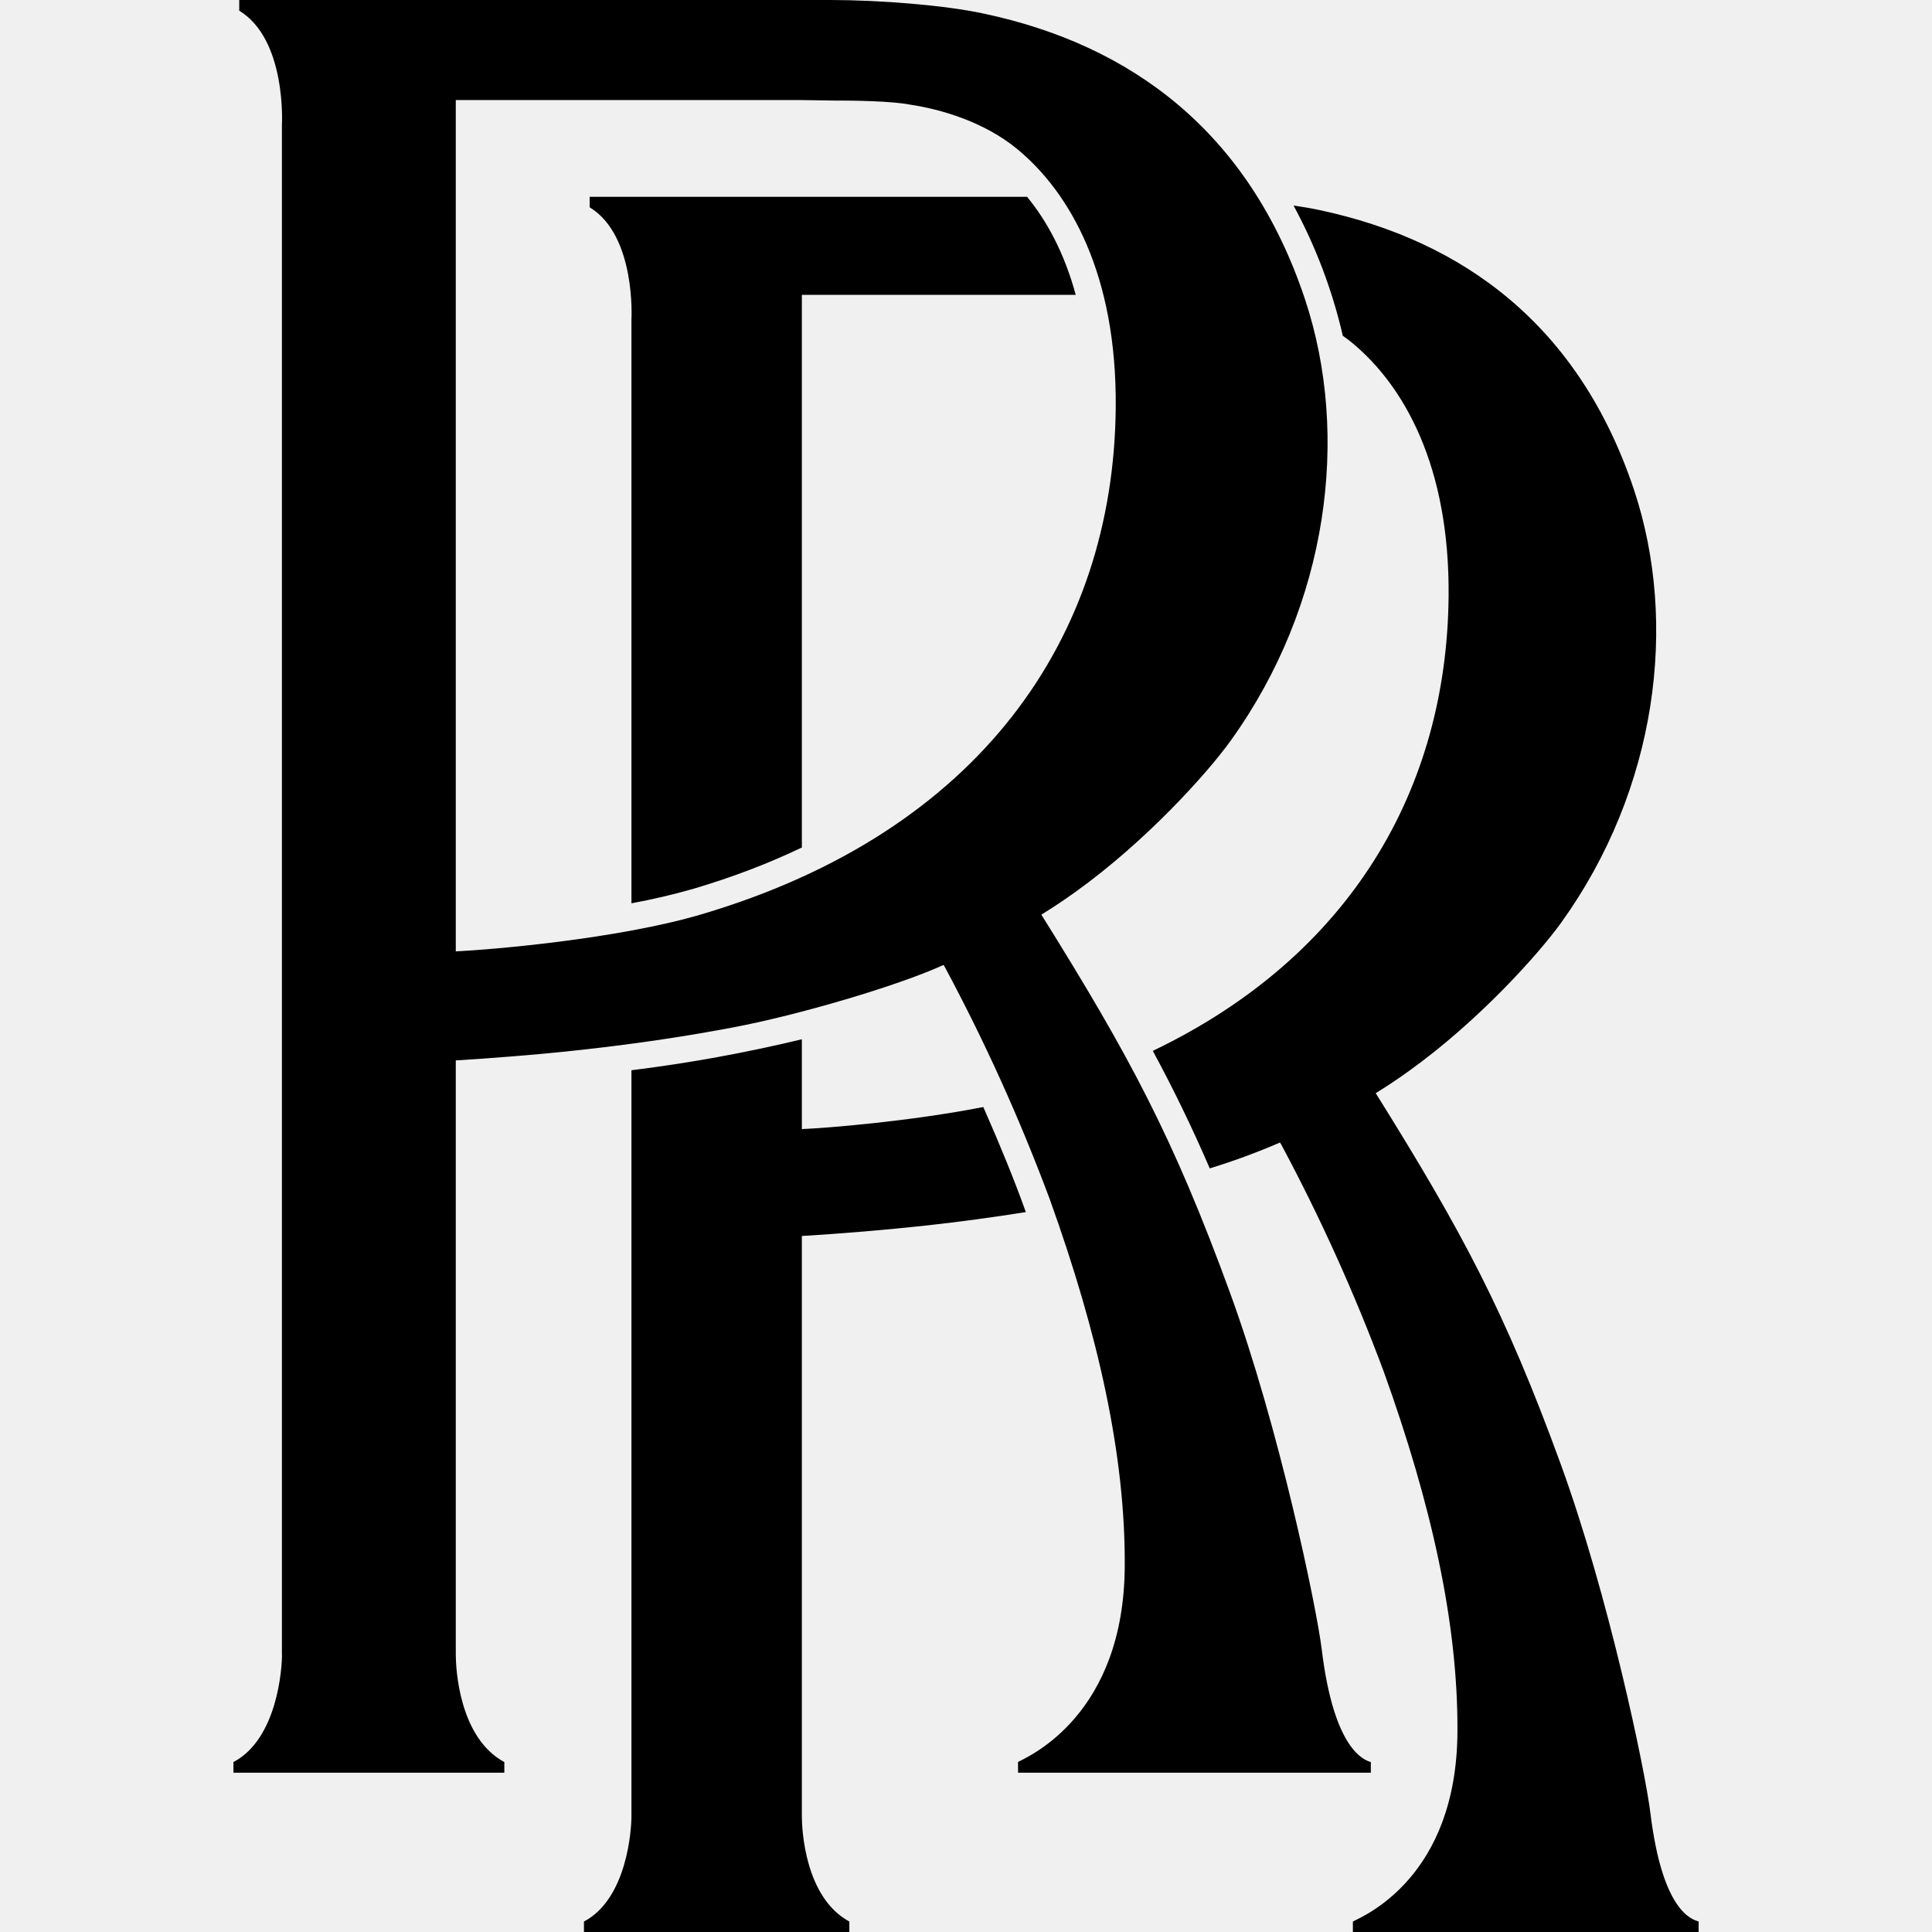
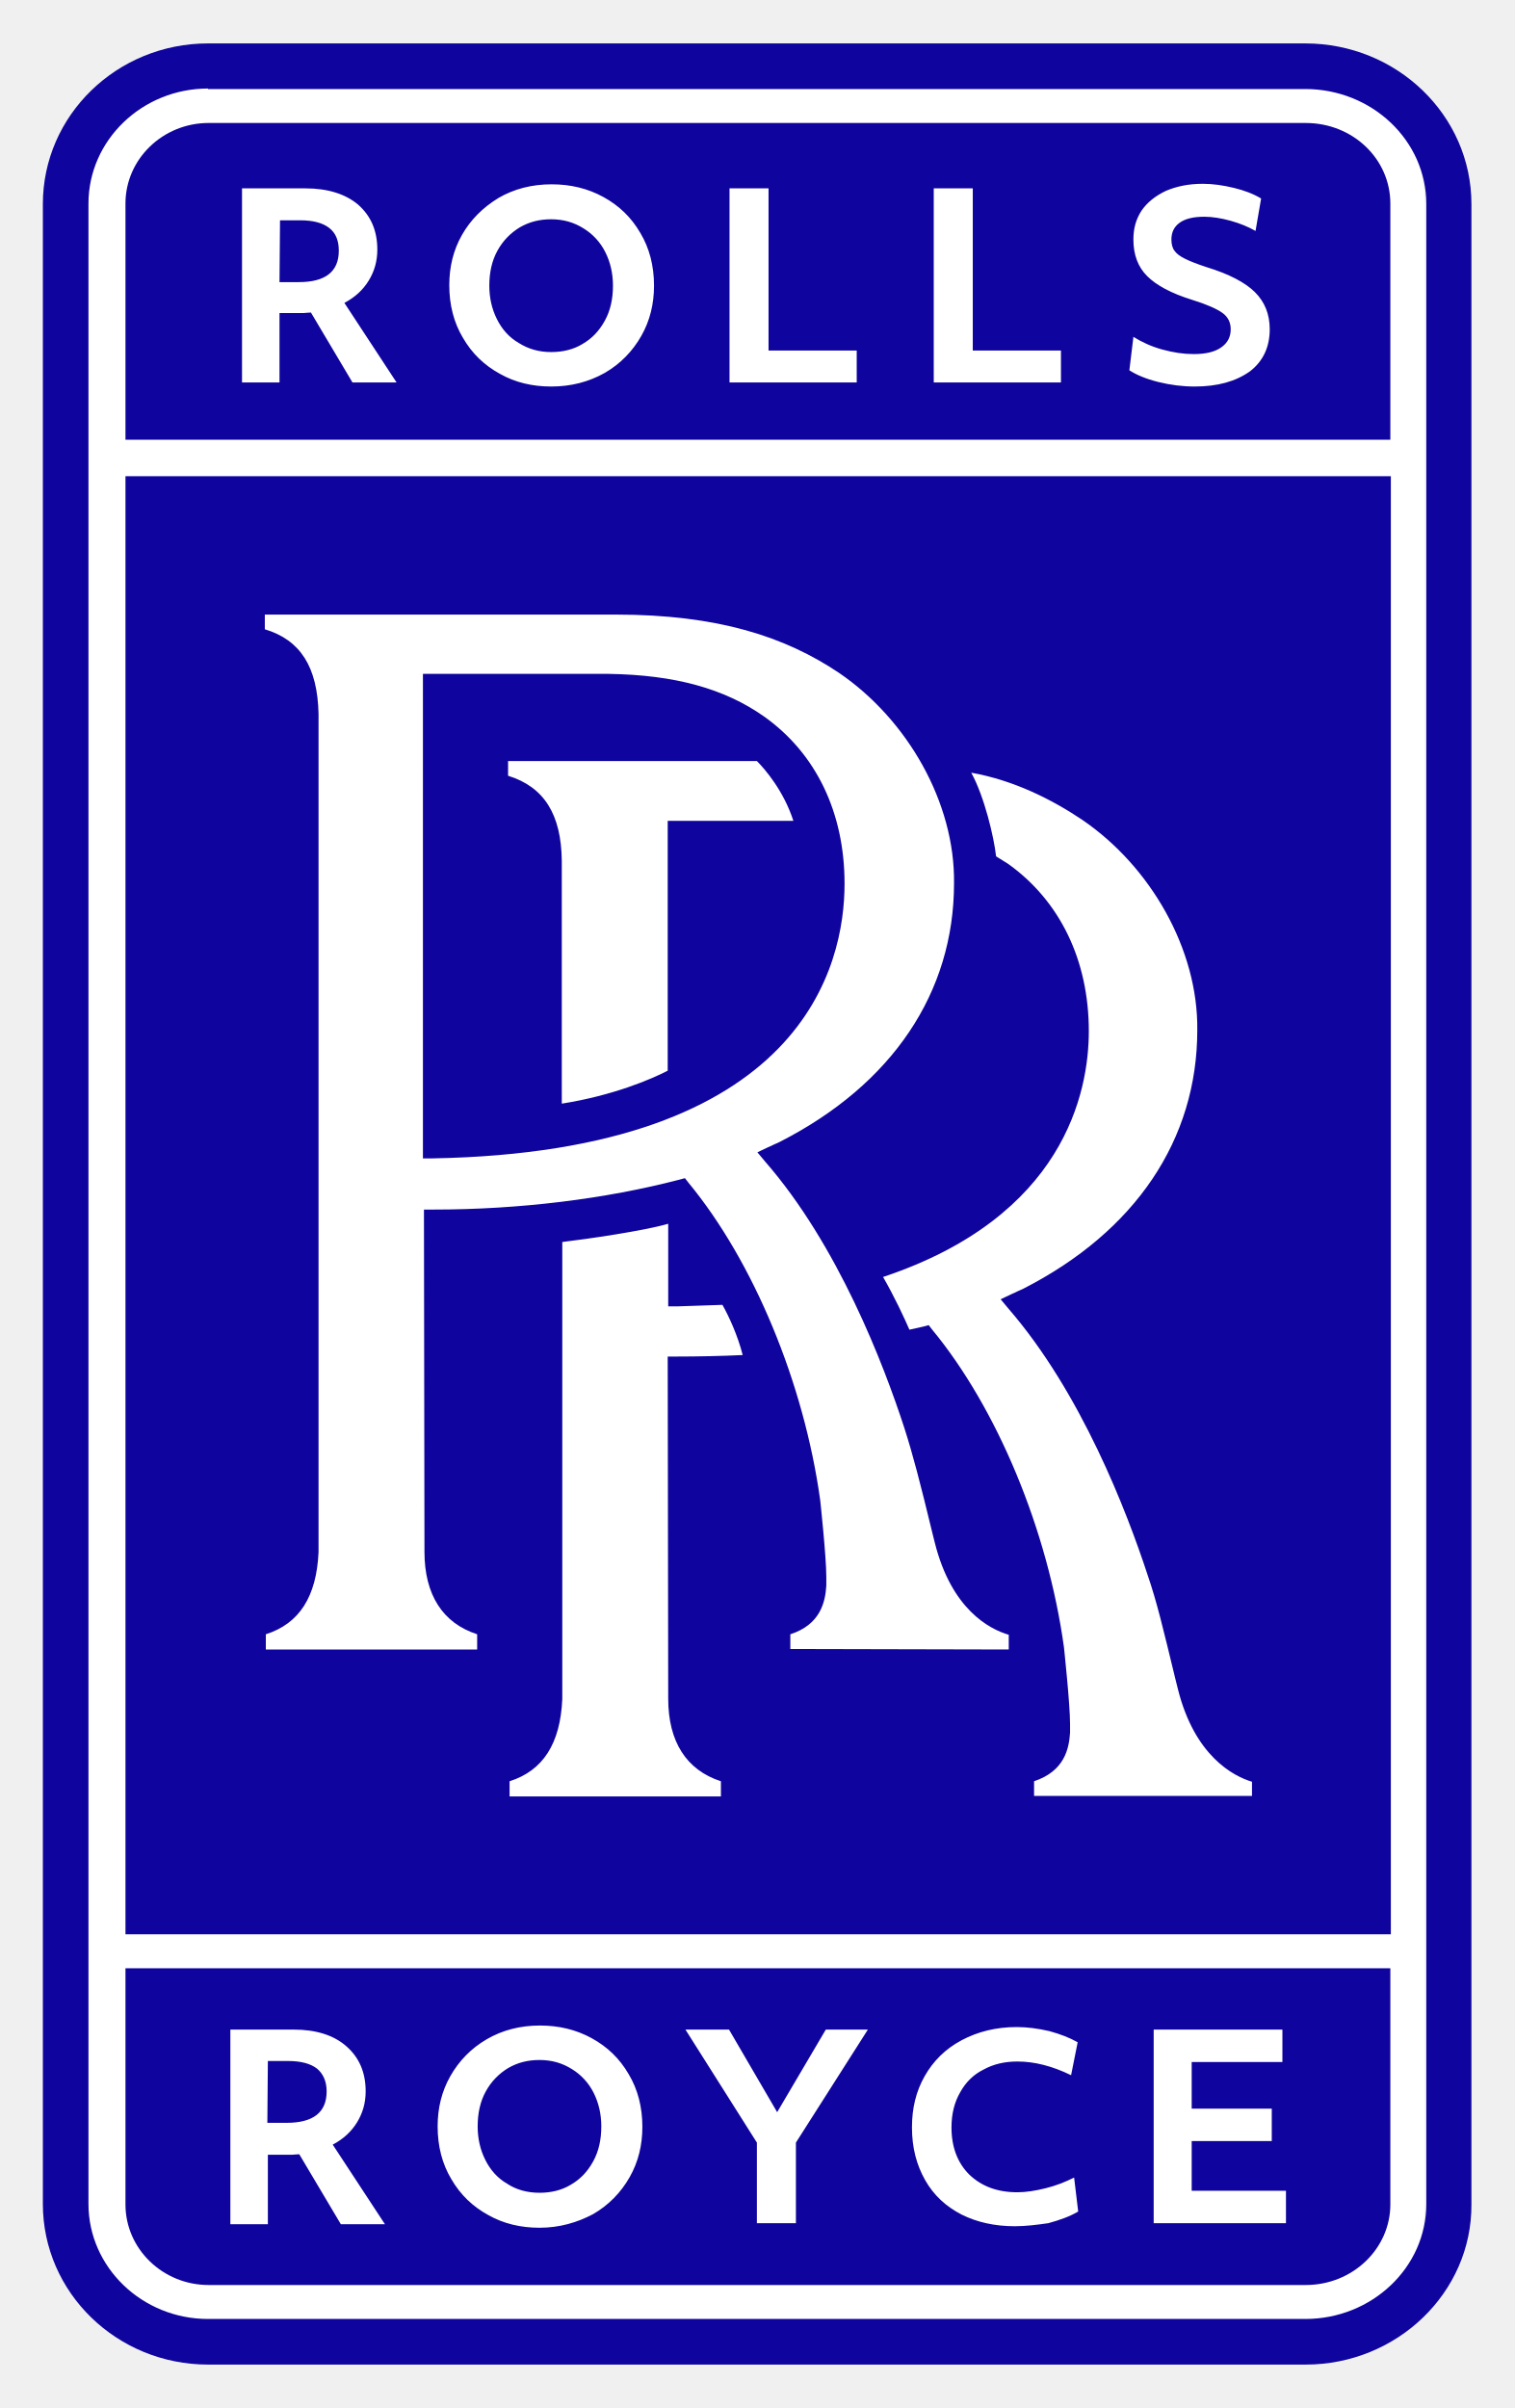
- <svg xmlns="http://www.w3.org/2000/svg" role="img" viewBox="0 0 24 24">
-   <path d="M13.363 3.663H9.961v6.865c-.41.196-.857.368-1.341.511a7.94 7.94 0 0 1-.776.182V3.968s.06-1.041-.519-1.393v-.13h5.434c.244.297.463.697.604 1.218zm.958 9.391c2.465-1.182 3.652-3.262 3.674-5.646.015-1.622-.557-2.618-1.197-3.148a1.883 1.883 0 0 0-.117-.089 6.454 6.454 0 0 0-.612-1.618c.118.017.227.036.324.057 1.788.38 3.225 1.436 3.905 3.474.554 1.662.285 3.724-.904 5.377-.281.391-1.03 1.226-1.89 1.842-.156.112-.25.174-.414.277 1.077 1.726 1.608 2.717 2.295 4.6.6 1.644 1.055 3.83 1.117 4.344.15 1.223.515 1.32.599 1.345V24h-4.295v-.13c.132-.07 1.293-.546 1.299-2.367.006-1.337-.32-2.808-.914-4.46a22.925 22.925 0 0 0-1.277-2.829l-.014-.021a8.355 8.355 0 0 1-.872.321c-.223-.516-.45-.983-.707-1.459zm-4.36-.144v1.116c.325-.014 1.34-.096 2.254-.274.207.468.387.912.511 1.257l.017.048a26.3 26.3 0 0 1-1.23.166 33.2 33.2 0 0 1-1.552.131v7.21c0 .159.037 1.008.59 1.306V24H7.254v-.13c.538-.283.59-1.147.59-1.305v-9.27a18.96 18.96 0 0 0 2.118-.385zm.457-11.66l-.462-.007H5.662v10.575c.426-.019 2.013-.152 3.052-.46 3.465-1.025 5.12-3.447 5.146-6.293.015-1.655-.568-2.672-1.222-3.212-.407-.337-.946-.496-1.338-.554-.22-.044-.71-.05-.882-.05zM3.502 20.557V1.554S3.564.492 2.972.133V0h7.346c.613.001 1.415.063 1.907.17 1.824.387 3.291 1.464 3.985 3.544.565 1.696.291 3.8-.922 5.487-.287.4-1.05 1.25-1.93 1.88a6.998 6.998 0 0 1-.422.281c1.1 1.762 1.641 2.773 2.343 4.695.612 1.677 1.076 3.909 1.14 4.432.151 1.248.525 1.374.61 1.4v.132h-4.382l-.001-.133c.136-.072 1.32-.583 1.326-2.442.007-1.363-.326-2.865-.932-4.55a23.36 23.36 0 0 0-1.305-2.887l-.014-.022c-.582.265-1.812.624-2.61.775-.571.108-1.15.197-1.865.277-.623.07-1.227.111-1.584.134v7.384c0 .161.038 1.028.603 1.332v.132H2.9v-.132c.549-.29.603-1.17.603-1.332Z" />
+ <svg xmlns="http://www.w3.org/2000/svg" id="svg4438" version="1.1" width="483" height="768" viewBox="-8.457 -8.457 298.815 474.914">
+   <defs id="defs4435" />
+   <path style="fill:#ffffff;fill-opacity:1" id="path3805" d="M 8.5,31.7 C 8.5,16.7 20.7,4.5 35.7,4.5 h 209.6 c 15.2,0 27.4,12.2 27.4,27.2 v 394.7 c 0,15 -12.2,27.2 -27.4,27.2 H 35.7 c -15,0 -27.2,-12.2 -27.2,-27.2 z" class="st0" />
+   <path style="fill:#0f059e;fill-opacity:1" id="path3807" d="m 32.699,15.699 c -9,0 -16.398,7.1 -16.398,15.9 V 78.199 H 265.9 V 31.6 c 0,-8.8 -7.401,-15.9 -16.701,-15.9 z M 16.301,85.4 V 373.1 H 266 V 85.4 Z m 0,294.4 v 46.6 c 0,8.8 7.398,15.9 16.398,15.9 h 216.5 c 9.3,0 16.701,-7.2 16.701,-15.9 v -46.6 z" />
+   <path style="fill:#0f059e;fill-opacity:1" id="path3811" d="M 32.6,8.9 C 19.6,8.9 9,19.1 9,31.6 V 426.3 C 9,438.8 19.6,449 32.6,449 h 216.5 c 13.2,0 23.9,-10.2 23.9,-22.7 V 31.7 C 273,19.2 262.3,9 249.1,9 H 32.6 Z M 249.2,458 H 32.6 C 14.6,458 0,443.8 0,426.3 V 31.7 C 0,14.2 14.6,0 32.6,0 h 216.5 c 18.1,0 32.8,14.2 32.8,31.7 V 426.4 C 282,443.8 267.2,458 249.2,458" class="st1" />
+   <path style="fill:#ffffff;fill-opacity:1" id="path3815" d="m 43.801,112.699 v 2.9 c 7,2.1 10.4,7.401 10.6,16.701 v 165.299 0.1 c -0.4,8.8 -3.8,14.101 -10.4,16.201 v 3 h 41.699 v -3 c -6.8,-2.2 -10.398,-7.801 -10.398,-16.301 l -0.102,-67.5 H 77 c 17.1,0 34,-2.1 48.6,-5.9 l 1.1,-0.299 0.701,0.9 c 12.8,15.5 22.8,39.499 26,62.699 0,0 1.199,11.1 1.199,15.1 v 0.701 0.699 0.301 c -0.2,3.3 -1.2,7.7 -7.1,9.6 v 2.9 l 43.1,0.1 V 314 C 186.8,312.9 179.3,309.001 176,295.801 l -0.5,-2 c -2.4,-9.9 -3.8,-15.302 -5.5,-20.602 -4.1,-12.6 -13.1,-36.1 -27.5,-52.6 l -1.5,-1.799 2.1,-1 c 0.5,-0.2 0.901,-0.402 1.301,-0.602 0.3,-0.1 0.7,-0.3 1.1,-0.5 22.1,-11.3 34.301,-29.4 34.301,-51 0.2,-15.9 -9.201,-32.3 -22.701,-41.5 -10.6,-7.1 -23.8,-11.5 -44.1,-11.5 z M 75,124.4 h 36.699 c 13,0.2 22.802,2.9 30.602,8.4 10.3,7.3 15.898,19 15.898,33 0,15.9 -7.899,52.899 -81.299,54.199 h -1.801 -0.1 z m 16.801,17.199 V 144.5 c 7.1,2.2 10.5,7.601 10.6,16.801 v 47.898 c 10.1,-1.6 17.6,-4.8 20.9,-6.5 v -49.299 h 24.799 c -1.9,-5.9 -5.599,-10.201 -7.199,-11.801 z m 91.398,2.301 c 2.6,4.7 4.5,12.8 4.9,16.5 l 2.4,1.5 c 10.2,7.3 15.9,19 15.9,33 0,12.1 -4.9,36.6 -40.6,48.5 2.3,4 4.199,8.1 5.199,10.4 0.5,-0.1 2.199,-0.502 2.699,-0.602 l 1.102,-0.299 0.699,0.9 c 12.8,15.5 22.8,39.499 26,62.699 0,0.1 1.199,11.1 1.199,15.1 v 0.701 0.699 0.301 c -0.2,3.2 -1.1,7.6 -7.1,9.6 v 2.9 h 43 V 343 C 234.9,341.9 227.3,337.901 224,324.801 l -0.5,-2 c -2.4,-9.9 -3.7,-15.402 -5.5,-20.602 -4.1,-12.5 -13.1,-36 -27.5,-52.6 l -1.5,-1.799 2.1,-1 c 0.5,-0.2 0.901,-0.402 1.301,-0.602 0.4,-0.2 0.7,-0.3 1.1,-0.5 22.1,-11.3 34.301,-29.4 34.301,-51 0.2,-15.9 -9.201,-32.3 -22.701,-41.5 -5.8,-3.9 -13.4,-7.799 -21.9,-9.299 z m -59.799,89 C 118.6,234.3 107.5,235.9 102.5,236.5 v 90.1 0.1 c -0.4,8.8 -3.8,14.101 -10.4,16.201 v 3 h 41.701 v -3 c -6.8,-2.2 -10.4,-7.801 -10.4,-16.301 l -0.1,-67.5 h 1.799 c 3.9,0 9.1,-0.099 13,-0.299 -1,-3.9 -2.7,-7.6 -4,-9.9 -2.4,0.1 -6.4,0.199 -8.9,0.299 h -1.799 z" />
+   <path style="fill:#ffffff;fill-opacity:1" id="path3823" d="m 98.1,391.1 c -3.9,0 -7.4,0.901 -10.5,2.701 -3.1,1.8 -5.499,4.299 -7.199,7.299 -1.7,3 -2.5,6.3 -2.5,9.9 0,3.9 0.899,7.4 2.699,10.4 1.8,3.1 4.201,5.4 7.301,7.1 3,1.7 6.4,2.5 10.1,2.5 3.9,0 7.4,-0.999 10.6,-2.699 3.1,-1.8 5.501,-4.301 7.201,-7.301 1.7,-3 2.5,-6.3 2.5,-9.9 0,-3.9 -0.901,-7.4 -2.701,-10.4 -1.8,-3.1 -4.199,-5.4 -7.299,-7.1 -3.1,-1.7 -6.501,-2.5 -10.201,-2.5 z m 94.1,0.301 c -4.1,0 -7.698,0.9 -10.898,2.6 -3.2,1.7 -5.601,4.1 -7.301,7.1 -1.7,3 -2.5,6.3 -2.5,10.1 0,4 0.9,7.4 2.6,10.4 1.7,3 4.101,5.201 7.201,6.801 3,1.5 6.5,2.299 10.5,2.299 2.2,0 4.5,-0.3 6.6,-0.6 2.2,-0.6 4.2,-1.299 5.9,-2.299 L 203.5,421.1 c -1.8,0.9 -3.6,1.6 -5.6,2.1 -2,0.5 -3.9,0.801 -5.6,0.801 -4,0 -7.1,-1.2 -9.5,-3.5 -2.3,-2.3 -3.5,-5.401 -3.5,-9.301 0,-2.7 0.599,-4.998 1.699,-6.898 1.1,-2 2.6,-3.5 4.6,-4.5 2,-1.1 4.201,-1.602 6.701,-1.602 3.4,0 6.9,0.901 10.6,2.701 l 1.299,-6.5 c -1.6,-0.9 -3.4,-1.601 -5.6,-2.201 -2.2,-0.5 -4.3,-0.799 -6.4,-0.799 z M 37,391.9 v 38.4 h 7.4 v -13.701 h 3.699 1.1 c 0.3,0 0.8,-0.1 1.4,-0.1 l 8.201,13.801 H 67.5 L 57.199,414.6 c 2.1,-1.1 3.701,-2.6 4.801,-4.4 1.1,-1.8 1.699,-3.8 1.699,-6.1 0,-3.8 -1.299,-6.7 -3.799,-8.9 -2.5,-2.2 -6,-3.299 -10.4,-3.299 z m 89.801,0 14.1,22.299 v 15.9 h 7.699 v -15.9 l 14.201,-22.299 H 154.5 l -9.6,16.299 -9.5,-16.299 z m 92.398,0 v 38.199 h 26.102 v -6.4 h -18.602 v -9.799 H 242.5 V 407.5 h -15.801 v -9.199 h 17.9 v -6.4 z m -121.199,6 c 2.4,0 4.5,0.599 6.4,1.799 1.8,1.1 3.299,2.701 4.299,4.701 1,2 1.5,4.2 1.5,6.6 0,2.6 -0.5,4.9 -1.6,6.9 -1.1,2 -2.5,3.5 -4.4,4.6 -1.8,1.1 -3.899,1.6 -6.199,1.6 -2.4,0 -4.6,-0.599 -6.4,-1.799 -1.9,-1.1 -3.299,-2.701 -4.299,-4.701 -1,-2 -1.5,-4.2 -1.5,-6.6 0,-2.6 0.5,-4.9 1.6,-6.9 1.1,-2 2.6,-3.5 4.4,-4.6 1.9,-1.1 3.899,-1.6 6.199,-1.6 z m -53.6,0.199 h 4 c 2.5,0 4.399,0.5 5.699,1.5 1.2,1 1.9,2.5 1.9,4.5 0,4.1 -2.6,6.201 -7.9,6.201 h -3.799 z" />
+   <path style="fill:#ffffff;fill-opacity:1" id="path3843" d="m 228.9,27.699 c -2.8,0 -5.201,0.5 -7.301,1.4 -2.1,1 -3.699,2.3 -4.799,3.9 -1.1,1.7 -1.602,3.499 -1.602,5.699 0,3 0.901,5.401 2.701,7.201 1.8,1.8 4.7,3.399 8.9,4.699 2.9,0.9 4.9,1.8 6,2.6 1.1,0.8 1.6,1.901 1.6,3.201 0,1.5 -0.6,2.7 -1.9,3.6 -1.3,0.9 -3.1,1.301 -5.4,1.301 -2,0 -3.999,-0.3 -6.199,-0.9 -2.2,-0.6 -4.101,-1.5 -5.701,-2.5 L 214.4,64.5 c 1.4,0.9 3.299,1.701 5.699,2.301 2.4,0.6 4.801,0.898 7.201,0.898 4.5,0 8.098,-1 10.898,-3 2.6,-2 3.9,-4.799 3.9,-8.299 0,-3 -1,-5.401 -2.9,-7.301 -1.9,-1.9 -5.099,-3.6 -9.699,-5 -1.8,-0.6 -3.1,-1.1 -4.1,-1.6 -1,-0.5 -1.7,-1 -2.1,-1.6 -0.4,-0.5 -0.602,-1.301 -0.602,-2.201 0,-1.4 0.502,-2.499 1.602,-3.299 1.1,-0.8 2.698,-1.201 4.898,-1.201 1.6,0 3.401,0.301 5.201,0.801 1.8,0.5 3.5,1.2 4.9,2 l 1.1,-6.4 C 238.9,29.7 237.1,29 235,28.5 232.9,28 230.9,27.699 228.9,27.699 Z m -128.5,0.102 c -3.9,0 -7.4,0.899 -10.5,2.699 -3.1,1.9 -5.501,4.301 -7.201,7.301 -1.7,3 -2.5,6.298 -2.5,9.898 0,3.9 0.901,7.4 2.701,10.4 1.8,3.1 4.199,5.4 7.299,7.1 3,1.7 6.402,2.5 10.102,2.5 3.9,0 7.4,-0.899 10.6,-2.699 3.1,-1.8 5.499,-4.301 7.199,-7.301 1.7,-3 2.5,-6.298 2.5,-9.898 0,-3.9 -0.899,-7.4 -2.699,-10.4 -1.8,-3.1 -4.201,-5.4 -7.301,-7.1 -3.1,-1.7 -6.499,-2.5 -10.199,-2.5 z m -61.1,0.799 v 38.301 h 7.398 V 53.199 H 50.4 51.5 c 0.3,0 0.8,-0.1 1.4,-0.1 l 8.199,13.801 h 8.701 L 59.5,51.199 c 2.1,-1.1 3.701,-2.598 4.801,-4.398 1.1,-1.8 1.699,-3.802 1.699,-6.102 0,-3.8 -1.301,-6.698 -3.801,-8.898 -2.5,-2.1 -5.998,-3.201 -10.398,-3.201 z m 96.199,0 v 38.301 h 25.1 v -6.301 h -17.4 v -32 z m 40.301,0 v 38.301 h 25.1 V 60.6 H 183.5 v -32 z m -75.5,6.1 c 2.4,0 4.498,0.601 6.398,1.801 1.8,1.1 3.301,2.699 4.301,4.699 1,2 1.5,4.202 1.5,6.602 0,2.6 -0.5,4.898 -1.6,6.898 -1.1,2 -2.5,3.502 -4.4,4.602 -1.8,1.1 -3.899,1.6 -6.199,1.6 -2.4,0 -4.5,-0.601 -6.4,-1.801 -1.9,-1.1 -3.301,-2.699 -4.301,-4.699 -1,-2 -1.5,-4.2 -1.5,-6.6 0,-2.6 0.5,-4.9 1.6,-6.9 1.1,-2 2.6,-3.5 4.4,-4.6 1.9,-1.1 3.901,-1.602 6.201,-1.602 z m -53.5,0.201 h 4 c 2.5,0 4.399,0.5 5.699,1.5 1.3,1 1.9,2.5 1.9,4.5 0,4.1 -2.6,6.199 -7.9,6.199 h -3.801 z" />
</svg>
